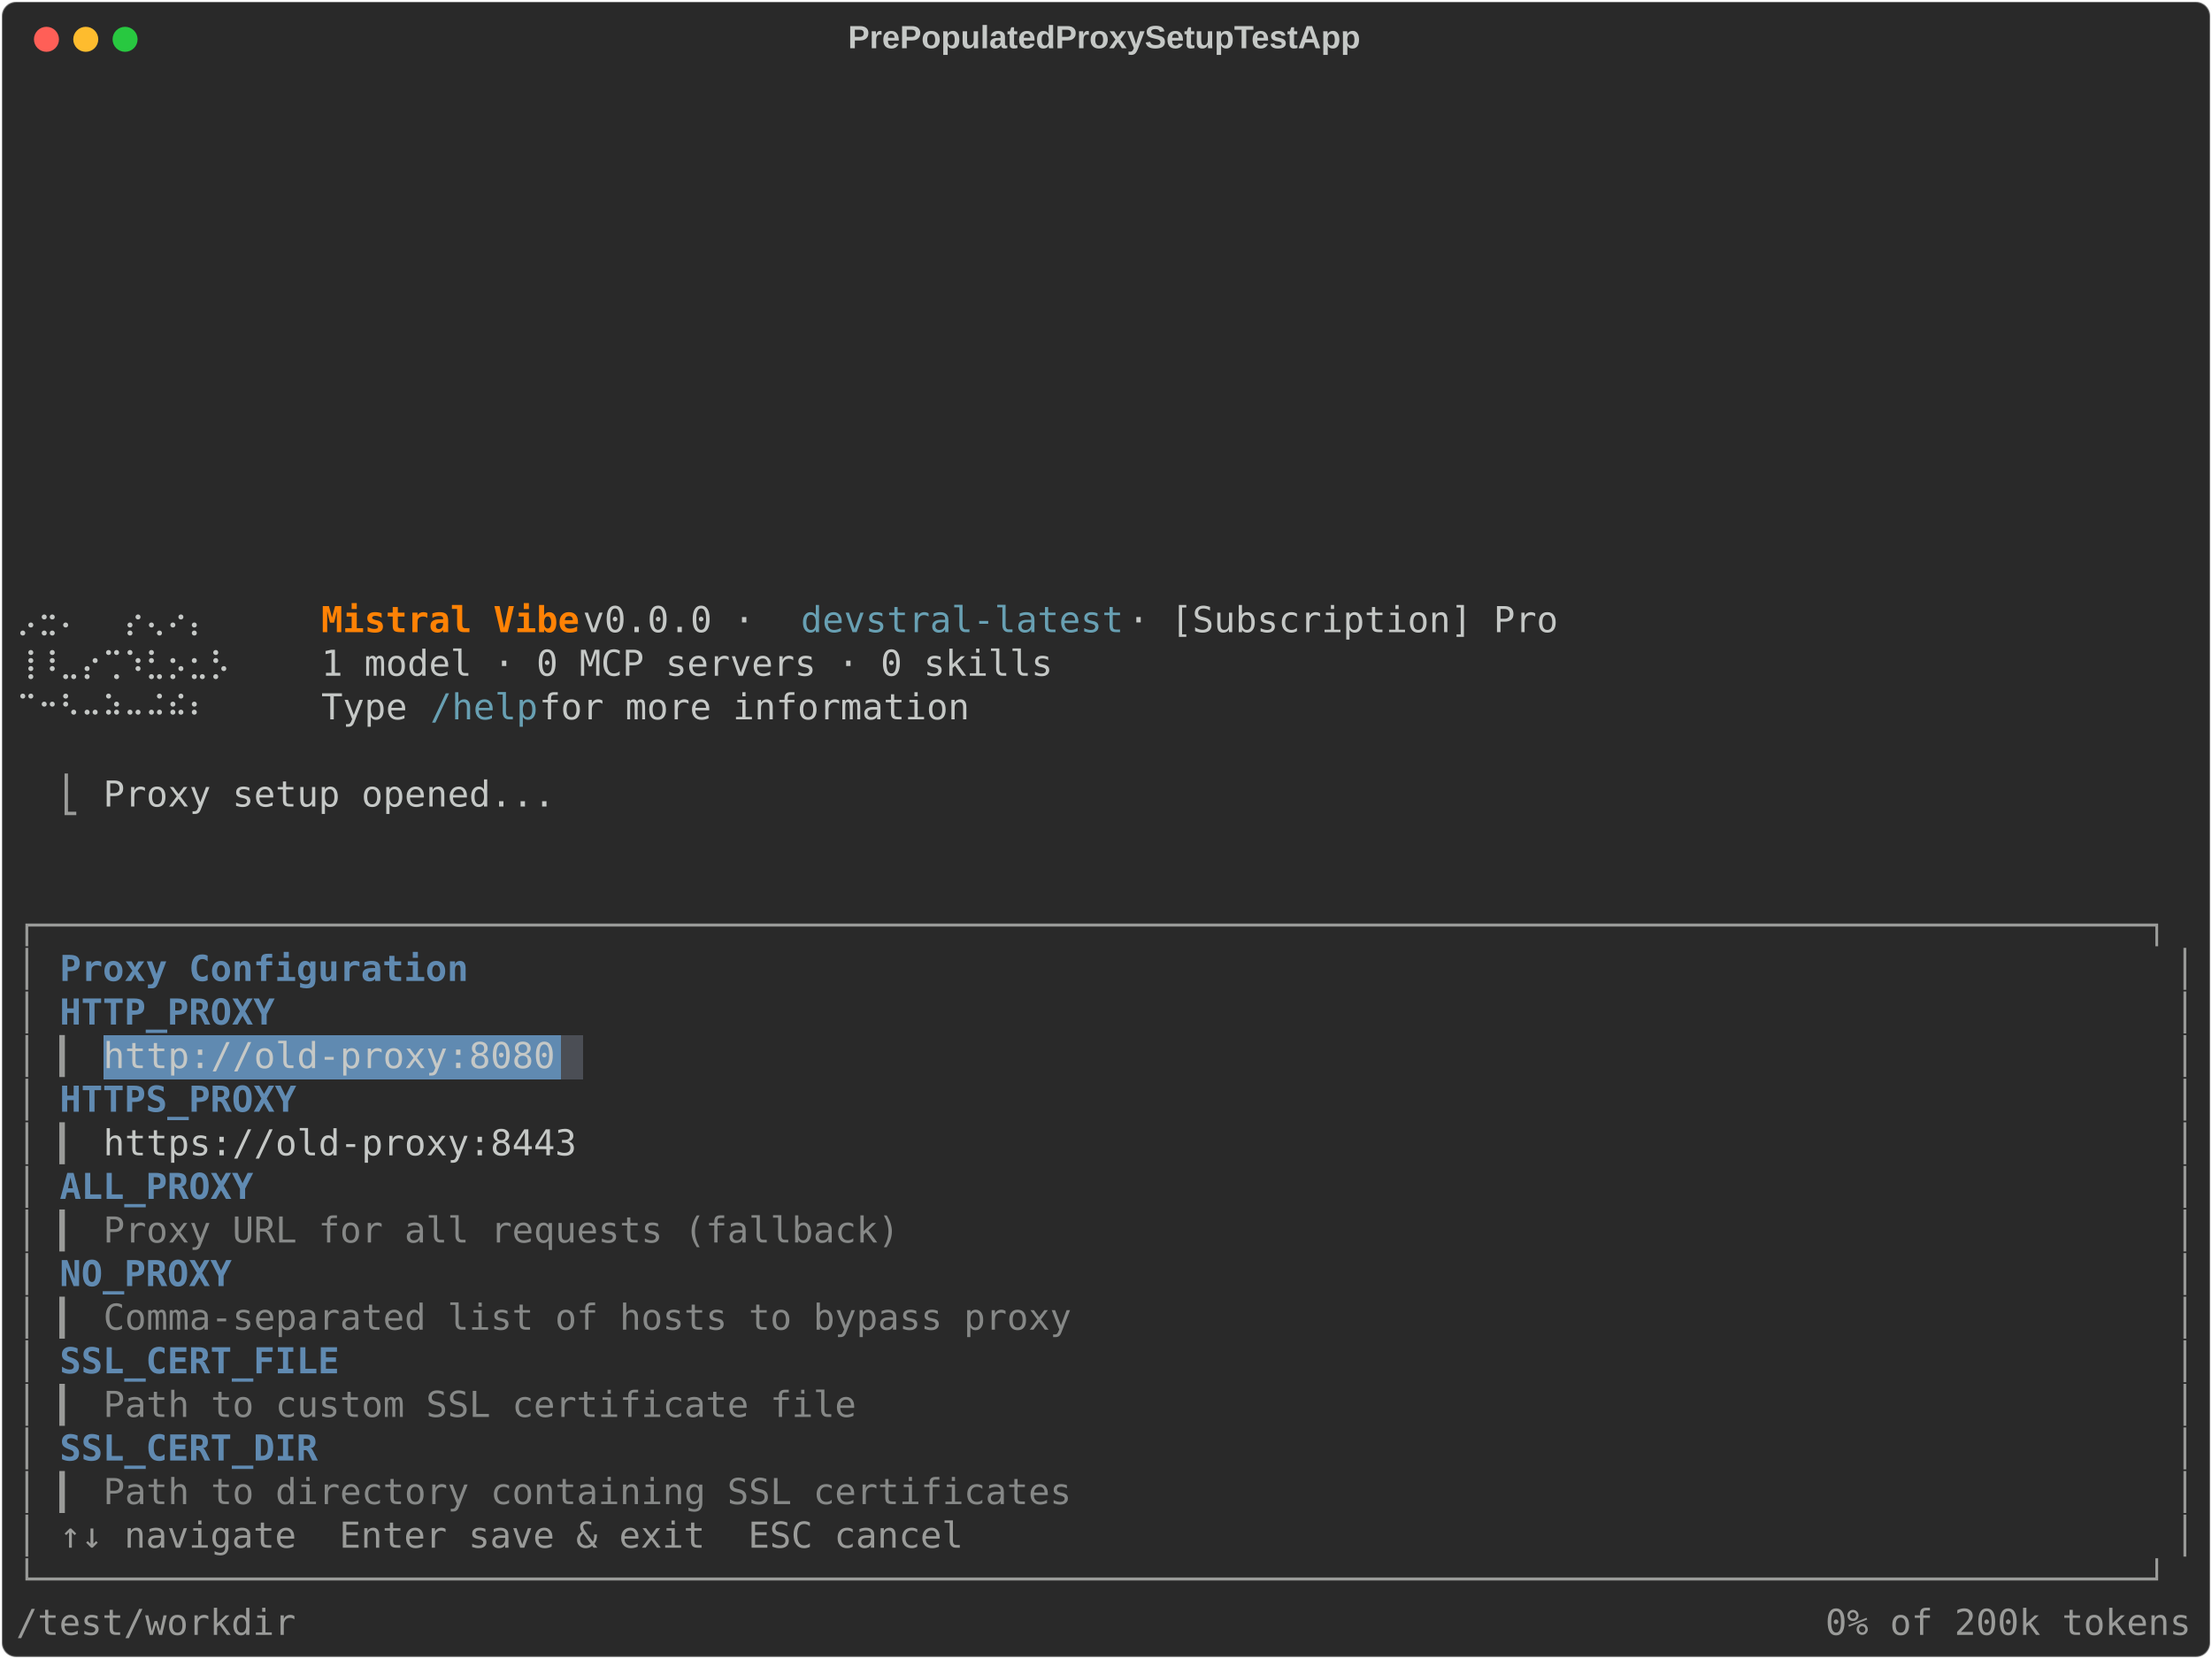
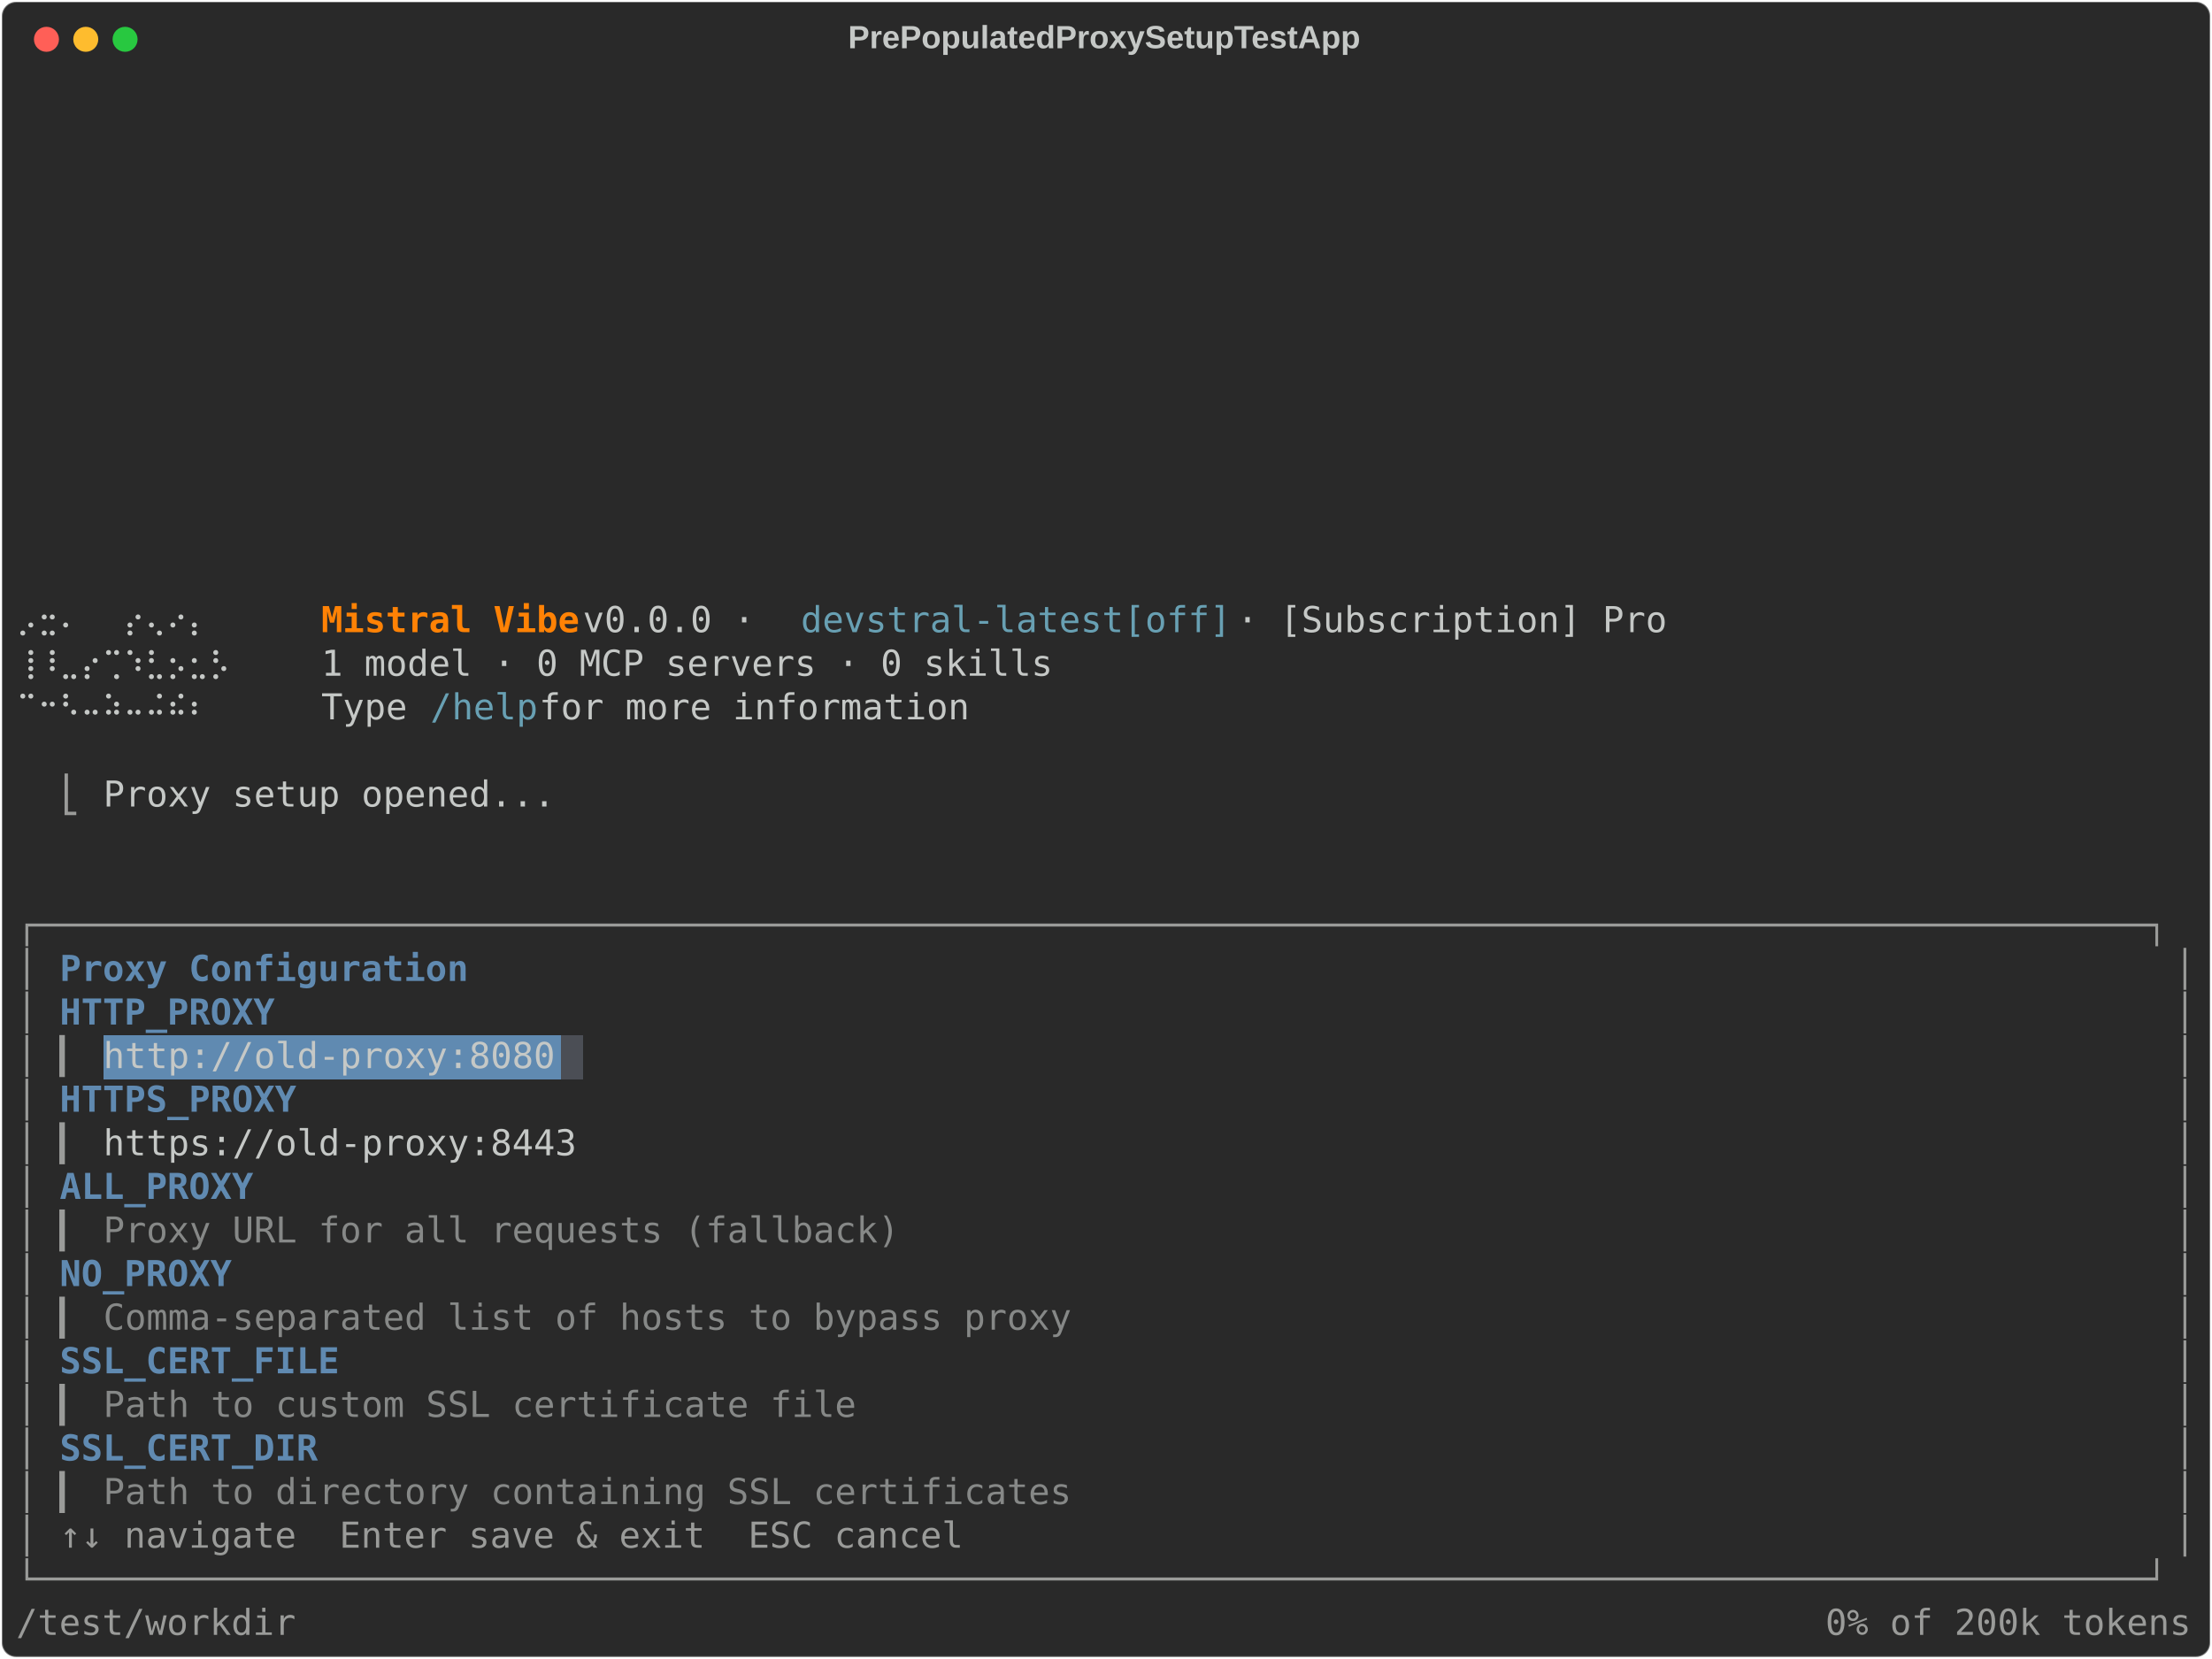
<svg xmlns="http://www.w3.org/2000/svg" class="rich-terminal" viewBox="0 0 1238 928.4">
  <style>

    @font-face {
        font-family: "Fira Code";
        src: local("FiraCode-Regular"),
                url("https://cdnjs.cloudflare.com/ajax/libs/firacode/6.2.0/woff2/FiraCode-Regular.woff2") format("woff2"),
                url("https://cdnjs.cloudflare.com/ajax/libs/firacode/6.2.0/woff/FiraCode-Regular.woff") format("woff");
        font-style: normal;
        font-weight: 400;
    }
    @font-face {
        font-family: "Fira Code";
        src: local("FiraCode-Bold"),
                url("https://cdnjs.cloudflare.com/ajax/libs/firacode/6.2.0/woff2/FiraCode-Bold.woff2") format("woff2"),
                url("https://cdnjs.cloudflare.com/ajax/libs/firacode/6.2.0/woff/FiraCode-Bold.woff") format("woff");
        font-style: bold;
        font-weight: 700;
    }

    .terminal-matrix {
        font-family: Fira Code, monospace;
        font-size: 20px;
        line-height: 24.4px;
        font-variant-east-asian: full-width;
    }

    .terminal-title {
        font-size: 18px;
        font-weight: bold;
        font-family: arial;
    }

    .terminal-r1 { fill: #c5c8c6 }
.terminal-r2 { fill: #ff8205;font-weight: bold }
.terminal-r3 { fill: #68a0b3 }
.terminal-r4 { fill: #9a9b99 }
.terminal-r5 { fill: #608ab1;font-weight: bold }
.terminal-r6 { fill: #868887 }
    </style>
  <defs>
    <clipPath id="terminal-clip-terminal">
      <rect x="0" y="0" width="1219.0" height="877.4" />
    </clipPath>
    <clipPath id="terminal-line-0">
      <rect x="0" y="1.5" width="1220" height="24.65" />
    </clipPath>
    <clipPath id="terminal-line-1">
      <rect x="0" y="25.9" width="1220" height="24.65" />
    </clipPath>
    <clipPath id="terminal-line-2">
      <rect x="0" y="50.3" width="1220" height="24.65" />
    </clipPath>
    <clipPath id="terminal-line-3">
      <rect x="0" y="74.7" width="1220" height="24.65" />
    </clipPath>
    <clipPath id="terminal-line-4">
      <rect x="0" y="99.1" width="1220" height="24.65" />
    </clipPath>
    <clipPath id="terminal-line-5">
      <rect x="0" y="123.5" width="1220" height="24.65" />
    </clipPath>
    <clipPath id="terminal-line-6">
      <rect x="0" y="147.9" width="1220" height="24.65" />
    </clipPath>
    <clipPath id="terminal-line-7">
      <rect x="0" y="172.3" width="1220" height="24.65" />
    </clipPath>
    <clipPath id="terminal-line-8">
      <rect x="0" y="196.7" width="1220" height="24.65" />
    </clipPath>
    <clipPath id="terminal-line-9">
      <rect x="0" y="221.1" width="1220" height="24.65" />
    </clipPath>
    <clipPath id="terminal-line-10">
      <rect x="0" y="245.5" width="1220" height="24.65" />
    </clipPath>
    <clipPath id="terminal-line-11">
      <rect x="0" y="269.9" width="1220" height="24.65" />
    </clipPath>
    <clipPath id="terminal-line-12">
      <rect x="0" y="294.3" width="1220" height="24.65" />
    </clipPath>
    <clipPath id="terminal-line-13">
      <rect x="0" y="318.7" width="1220" height="24.65" />
    </clipPath>
    <clipPath id="terminal-line-14">
      <rect x="0" y="343.1" width="1220" height="24.65" />
    </clipPath>
    <clipPath id="terminal-line-15">
      <rect x="0" y="367.5" width="1220" height="24.65" />
    </clipPath>
    <clipPath id="terminal-line-16">
      <rect x="0" y="391.9" width="1220" height="24.65" />
    </clipPath>
    <clipPath id="terminal-line-17">
      <rect x="0" y="416.3" width="1220" height="24.65" />
    </clipPath>
    <clipPath id="terminal-line-18">
      <rect x="0" y="440.7" width="1220" height="24.65" />
    </clipPath>
    <clipPath id="terminal-line-19">
      <rect x="0" y="465.1" width="1220" height="24.65" />
    </clipPath>
    <clipPath id="terminal-line-20">
      <rect x="0" y="489.5" width="1220" height="24.65" />
    </clipPath>
    <clipPath id="terminal-line-21">
      <rect x="0" y="513.9" width="1220" height="24.65" />
    </clipPath>
    <clipPath id="terminal-line-22">
      <rect x="0" y="538.3" width="1220" height="24.65" />
    </clipPath>
    <clipPath id="terminal-line-23">
      <rect x="0" y="562.7" width="1220" height="24.65" />
    </clipPath>
    <clipPath id="terminal-line-24">
      <rect x="0" y="587.1" width="1220" height="24.65" />
    </clipPath>
    <clipPath id="terminal-line-25">
      <rect x="0" y="611.5" width="1220" height="24.65" />
    </clipPath>
    <clipPath id="terminal-line-26">
      <rect x="0" y="635.9" width="1220" height="24.65" />
    </clipPath>
    <clipPath id="terminal-line-27">
      <rect x="0" y="660.3" width="1220" height="24.65" />
    </clipPath>
    <clipPath id="terminal-line-28">
      <rect x="0" y="684.7" width="1220" height="24.65" />
    </clipPath>
    <clipPath id="terminal-line-29">
      <rect x="0" y="709.1" width="1220" height="24.65" />
    </clipPath>
    <clipPath id="terminal-line-30">
      <rect x="0" y="733.5" width="1220" height="24.65" />
    </clipPath>
    <clipPath id="terminal-line-31">
      <rect x="0" y="757.9" width="1220" height="24.65" />
    </clipPath>
    <clipPath id="terminal-line-32">
      <rect x="0" y="782.3" width="1220" height="24.65" />
    </clipPath>
    <clipPath id="terminal-line-33">
      <rect x="0" y="806.7" width="1220" height="24.65" />
    </clipPath>
    <clipPath id="terminal-line-34">
      <rect x="0" y="831.1" width="1220" height="24.65" />
    </clipPath>
  </defs>
  <rect fill="#292929" stroke="rgba(255,255,255,0.35)" stroke-width="1" x="1" y="1" width="1236" height="926.4" rx="8" />
  <text class="terminal-title" fill="#c5c8c6" text-anchor="middle" x="618" y="27">PrePopulatedProxySetupTestApp</text>
  <g transform="translate(26,22)">
    <circle cx="0" cy="0" r="7" fill="#ff5f57" />
    <circle cx="22" cy="0" r="7" fill="#febc2e" />
    <circle cx="44" cy="0" r="7" fill="#28c840" />
  </g>
  <g transform="translate(9, 41)" clip-path="url(#terminal-clip-terminal)">
    <rect fill="#608ab1" x="48.8" y="538.3" width="256.2" height="24.65" shape-rendering="crispEdges" />
    <rect fill="#4b4e55" x="305" y="538.3" width="12.2" height="24.65" shape-rendering="crispEdges" />
    <g class="terminal-matrix">
      <text class="terminal-r1" x="1220" y="20" textLength="12.2" clip-path="url(#terminal-line-0)">
</text>
      <text class="terminal-r1" x="1220" y="44.4" textLength="12.2" clip-path="url(#terminal-line-1)">
</text>
      <text class="terminal-r1" x="1220" y="68.8" textLength="12.2" clip-path="url(#terminal-line-2)">
</text>
      <text class="terminal-r1" x="1220" y="93.2" textLength="12.2" clip-path="url(#terminal-line-3)">
</text>
      <text class="terminal-r1" x="1220" y="117.6" textLength="12.2" clip-path="url(#terminal-line-4)">
</text>
      <text class="terminal-r1" x="1220" y="142" textLength="12.2" clip-path="url(#terminal-line-5)">
</text>
      <text class="terminal-r1" x="1220" y="166.4" textLength="12.2" clip-path="url(#terminal-line-6)">
</text>
      <text class="terminal-r1" x="1220" y="190.8" textLength="12.2" clip-path="url(#terminal-line-7)">
</text>
      <text class="terminal-r1" x="1220" y="215.2" textLength="12.2" clip-path="url(#terminal-line-8)">
</text>
      <text class="terminal-r1" x="1220" y="239.6" textLength="12.2" clip-path="url(#terminal-line-9)">
</text>
      <text class="terminal-r1" x="1220" y="264" textLength="12.2" clip-path="url(#terminal-line-10)">
</text>
      <text class="terminal-r1" x="1220" y="288.4" textLength="12.2" clip-path="url(#terminal-line-11)">
</text>
      <text class="terminal-r1" x="0" y="312.8" textLength="134.2" clip-path="url(#terminal-line-12)">  ⡠⣒⠄  ⡔⢄⠔⡄</text>
      <text class="terminal-r2" x="170.8" y="312.8" textLength="146.4" clip-path="url(#terminal-line-12)">Mistral Vibe</text>
      <text class="terminal-r1" x="317.2" y="312.8" textLength="122" clip-path="url(#terminal-line-12)"> v0.0.0 · </text>
-       <text class="terminal-r3" x="439.2" y="312.8" textLength="183" clip-path="url(#terminal-line-12)">devstral-latest</text>
-       <text class="terminal-r1" x="622.2" y="312.8" textLength="256.2" clip-path="url(#terminal-line-12)"> · [Subscription] Pro</text>
+       <text class="terminal-r3" x="439.2" y="312.8" textLength="244" clip-path="url(#terminal-line-12)">devstral-latest[off]</text>
+       <text class="terminal-r1" x="683.2" y="312.8" textLength="256.2" clip-path="url(#terminal-line-12)"> · [Subscription] Pro</text>
      <text class="terminal-r1" x="1220" y="312.8" textLength="12.2" clip-path="url(#terminal-line-12)">
</text>
      <text class="terminal-r1" x="0" y="337.2" textLength="134.2" clip-path="url(#terminal-line-13)"> ⢸⠸⣀⡔⢉⠱⣃⡢⣂⡣</text>
      <text class="terminal-r1" x="170.8" y="337.2" textLength="414.8" clip-path="url(#terminal-line-13)">1 model · 0 MCP servers · 0 skills</text>
      <text class="terminal-r1" x="1220" y="337.2" textLength="12.2" clip-path="url(#terminal-line-13)">
</text>
      <text class="terminal-r1" x="0" y="361.6" textLength="134.2" clip-path="url(#terminal-line-14)">  ⠉⠒⠣⠤⠵⠤⠬⠮⠆</text>
      <text class="terminal-r1" x="170.8" y="361.6" textLength="61" clip-path="url(#terminal-line-14)">Type </text>
      <text class="terminal-r3" x="231.8" y="361.6" textLength="61" clip-path="url(#terminal-line-14)">/help</text>
      <text class="terminal-r1" x="292.8" y="361.6" textLength="256.2" clip-path="url(#terminal-line-14)"> for more information</text>
      <text class="terminal-r1" x="1220" y="361.6" textLength="12.2" clip-path="url(#terminal-line-14)">
</text>
      <text class="terminal-r1" x="1220" y="386" textLength="12.2" clip-path="url(#terminal-line-15)">
</text>
      <text class="terminal-r4" x="24.4" y="410.4" textLength="12.2" clip-path="url(#terminal-line-16)">⎣</text>
      <text class="terminal-r1" x="48.8" y="410.4" textLength="256.2" clip-path="url(#terminal-line-16)">Proxy setup opened...</text>
      <text class="terminal-r1" x="1220" y="410.4" textLength="12.2" clip-path="url(#terminal-line-16)">
</text>
      <text class="terminal-r1" x="1220" y="434.8" textLength="12.2" clip-path="url(#terminal-line-17)">
</text>
      <text class="terminal-r1" x="1220" y="459.2" textLength="12.2" clip-path="url(#terminal-line-18)">
</text>
      <text class="terminal-r4" x="0" y="483.6" textLength="1220" clip-path="url(#terminal-line-19)">┌──────────────────────────────────────────────────────────────────────────────────────────────────┐</text>
      <text class="terminal-r1" x="1220" y="483.6" textLength="12.2" clip-path="url(#terminal-line-19)">
</text>
      <text class="terminal-r4" x="0" y="508" textLength="12.2" clip-path="url(#terminal-line-20)">│</text>
      <text class="terminal-r5" x="24.4" y="508" textLength="231.8" clip-path="url(#terminal-line-20)">Proxy Configuration</text>
      <text class="terminal-r4" x="1207.8" y="508" textLength="12.2" clip-path="url(#terminal-line-20)">│</text>
      <text class="terminal-r1" x="1220" y="508" textLength="12.2" clip-path="url(#terminal-line-20)">
</text>
      <text class="terminal-r4" x="0" y="532.4" textLength="12.2" clip-path="url(#terminal-line-21)">│</text>
      <text class="terminal-r5" x="24.4" y="532.4" textLength="122" clip-path="url(#terminal-line-21)">HTTP_PROXY</text>
      <text class="terminal-r4" x="1207.8" y="532.4" textLength="12.2" clip-path="url(#terminal-line-21)">│</text>
      <text class="terminal-r1" x="1220" y="532.4" textLength="12.2" clip-path="url(#terminal-line-21)">
</text>
      <text class="terminal-r4" x="0" y="556.8" textLength="12.2" clip-path="url(#terminal-line-22)">│</text>
      <text class="terminal-r4" x="24.4" y="556.8" textLength="12.2" clip-path="url(#terminal-line-22)">▎</text>
      <text class="terminal-r1" x="48.8" y="556.8" textLength="256.2" clip-path="url(#terminal-line-22)">http://old-proxy:8080</text>
      <text class="terminal-r4" x="1207.8" y="556.8" textLength="12.2" clip-path="url(#terminal-line-22)">│</text>
      <text class="terminal-r1" x="1220" y="556.8" textLength="12.2" clip-path="url(#terminal-line-22)">
</text>
      <text class="terminal-r4" x="0" y="581.2" textLength="12.2" clip-path="url(#terminal-line-23)">│</text>
      <text class="terminal-r5" x="24.4" y="581.2" textLength="134.2" clip-path="url(#terminal-line-23)">HTTPS_PROXY</text>
      <text class="terminal-r4" x="1207.8" y="581.2" textLength="12.2" clip-path="url(#terminal-line-23)">│</text>
      <text class="terminal-r1" x="1220" y="581.2" textLength="12.2" clip-path="url(#terminal-line-23)">
</text>
      <text class="terminal-r4" x="0" y="605.6" textLength="12.2" clip-path="url(#terminal-line-24)">│</text>
      <text class="terminal-r4" x="24.4" y="605.6" textLength="12.2" clip-path="url(#terminal-line-24)">▎</text>
      <text class="terminal-r1" x="48.8" y="605.6" textLength="1146.8" clip-path="url(#terminal-line-24)">https://old-proxy:8443                                                                        </text>
      <text class="terminal-r4" x="1207.8" y="605.6" textLength="12.2" clip-path="url(#terminal-line-24)">│</text>
      <text class="terminal-r1" x="1220" y="605.6" textLength="12.2" clip-path="url(#terminal-line-24)">
</text>
      <text class="terminal-r4" x="0" y="630" textLength="12.2" clip-path="url(#terminal-line-25)">│</text>
      <text class="terminal-r5" x="24.4" y="630" textLength="109.8" clip-path="url(#terminal-line-25)">ALL_PROXY</text>
      <text class="terminal-r4" x="1207.8" y="630" textLength="12.2" clip-path="url(#terminal-line-25)">│</text>
      <text class="terminal-r1" x="1220" y="630" textLength="12.2" clip-path="url(#terminal-line-25)">
</text>
      <text class="terminal-r4" x="0" y="654.4" textLength="12.2" clip-path="url(#terminal-line-26)">│</text>
      <text class="terminal-r4" x="24.4" y="654.4" textLength="12.2" clip-path="url(#terminal-line-26)">▎</text>
      <text class="terminal-r6" x="48.8" y="654.4" textLength="451.4" clip-path="url(#terminal-line-26)">Proxy URL for all requests (fallback)</text>
      <text class="terminal-r4" x="1207.8" y="654.4" textLength="12.2" clip-path="url(#terminal-line-26)">│</text>
      <text class="terminal-r1" x="1220" y="654.4" textLength="12.2" clip-path="url(#terminal-line-26)">
</text>
      <text class="terminal-r4" x="0" y="678.8" textLength="12.2" clip-path="url(#terminal-line-27)">│</text>
      <text class="terminal-r5" x="24.4" y="678.8" textLength="97.6" clip-path="url(#terminal-line-27)">NO_PROXY</text>
      <text class="terminal-r4" x="1207.8" y="678.8" textLength="12.2" clip-path="url(#terminal-line-27)">│</text>
      <text class="terminal-r1" x="1220" y="678.8" textLength="12.2" clip-path="url(#terminal-line-27)">
</text>
      <text class="terminal-r4" x="0" y="703.2" textLength="12.2" clip-path="url(#terminal-line-28)">│</text>
      <text class="terminal-r4" x="24.4" y="703.2" textLength="12.2" clip-path="url(#terminal-line-28)">▎</text>
      <text class="terminal-r6" x="48.8" y="703.2" textLength="549" clip-path="url(#terminal-line-28)">Comma-separated list of hosts to bypass proxy</text>
      <text class="terminal-r4" x="1207.8" y="703.2" textLength="12.2" clip-path="url(#terminal-line-28)">│</text>
      <text class="terminal-r1" x="1220" y="703.2" textLength="12.2" clip-path="url(#terminal-line-28)">
</text>
      <text class="terminal-r4" x="0" y="727.6" textLength="12.2" clip-path="url(#terminal-line-29)">│</text>
      <text class="terminal-r5" x="24.4" y="727.6" textLength="158.6" clip-path="url(#terminal-line-29)">SSL_CERT_FILE</text>
      <text class="terminal-r4" x="1207.8" y="727.6" textLength="12.2" clip-path="url(#terminal-line-29)">│</text>
      <text class="terminal-r1" x="1220" y="727.6" textLength="12.2" clip-path="url(#terminal-line-29)">
</text>
      <text class="terminal-r4" x="0" y="752" textLength="12.2" clip-path="url(#terminal-line-30)">│</text>
      <text class="terminal-r4" x="24.4" y="752" textLength="12.2" clip-path="url(#terminal-line-30)">▎</text>
      <text class="terminal-r6" x="48.8" y="752" textLength="427" clip-path="url(#terminal-line-30)">Path to custom SSL certificate file</text>
      <text class="terminal-r4" x="1207.8" y="752" textLength="12.2" clip-path="url(#terminal-line-30)">│</text>
      <text class="terminal-r1" x="1220" y="752" textLength="12.2" clip-path="url(#terminal-line-30)">
</text>
      <text class="terminal-r4" x="0" y="776.4" textLength="12.2" clip-path="url(#terminal-line-31)">│</text>
      <text class="terminal-r5" x="24.4" y="776.4" textLength="146.4" clip-path="url(#terminal-line-31)">SSL_CERT_DIR</text>
      <text class="terminal-r4" x="1207.8" y="776.4" textLength="12.2" clip-path="url(#terminal-line-31)">│</text>
      <text class="terminal-r1" x="1220" y="776.4" textLength="12.2" clip-path="url(#terminal-line-31)">
</text>
      <text class="terminal-r4" x="0" y="800.8" textLength="12.2" clip-path="url(#terminal-line-32)">│</text>
      <text class="terminal-r4" x="24.4" y="800.8" textLength="12.2" clip-path="url(#terminal-line-32)">▎</text>
      <text class="terminal-r6" x="48.8" y="800.8" textLength="549" clip-path="url(#terminal-line-32)">Path to directory containing SSL certificates</text>
      <text class="terminal-r4" x="1207.8" y="800.8" textLength="12.2" clip-path="url(#terminal-line-32)">│</text>
      <text class="terminal-r1" x="1220" y="800.8" textLength="12.2" clip-path="url(#terminal-line-32)">
</text>
      <text class="terminal-r4" x="0" y="825.2" textLength="12.2" clip-path="url(#terminal-line-33)">│</text>
      <text class="terminal-r4" x="24.4" y="825.2" textLength="512.4" clip-path="url(#terminal-line-33)">↑↓ navigate  Enter save &amp; exit  ESC cancel</text>
      <text class="terminal-r4" x="1207.8" y="825.2" textLength="12.2" clip-path="url(#terminal-line-33)">│</text>
      <text class="terminal-r1" x="1220" y="825.2" textLength="12.2" clip-path="url(#terminal-line-33)">
</text>
      <text class="terminal-r4" x="0" y="849.6" textLength="1220" clip-path="url(#terminal-line-34)">└──────────────────────────────────────────────────────────────────────────────────────────────────┘</text>
      <text class="terminal-r1" x="1220" y="849.6" textLength="12.2" clip-path="url(#terminal-line-34)">
</text>
      <text class="terminal-r4" x="0" y="874" textLength="158.6" clip-path="url(#terminal-line-35)">/test/workdir</text>
      <text class="terminal-r4" x="1012.6" y="874" textLength="207.4" clip-path="url(#terminal-line-35)">0% of 200k tokens</text>
    </g>
  </g>
</svg>
